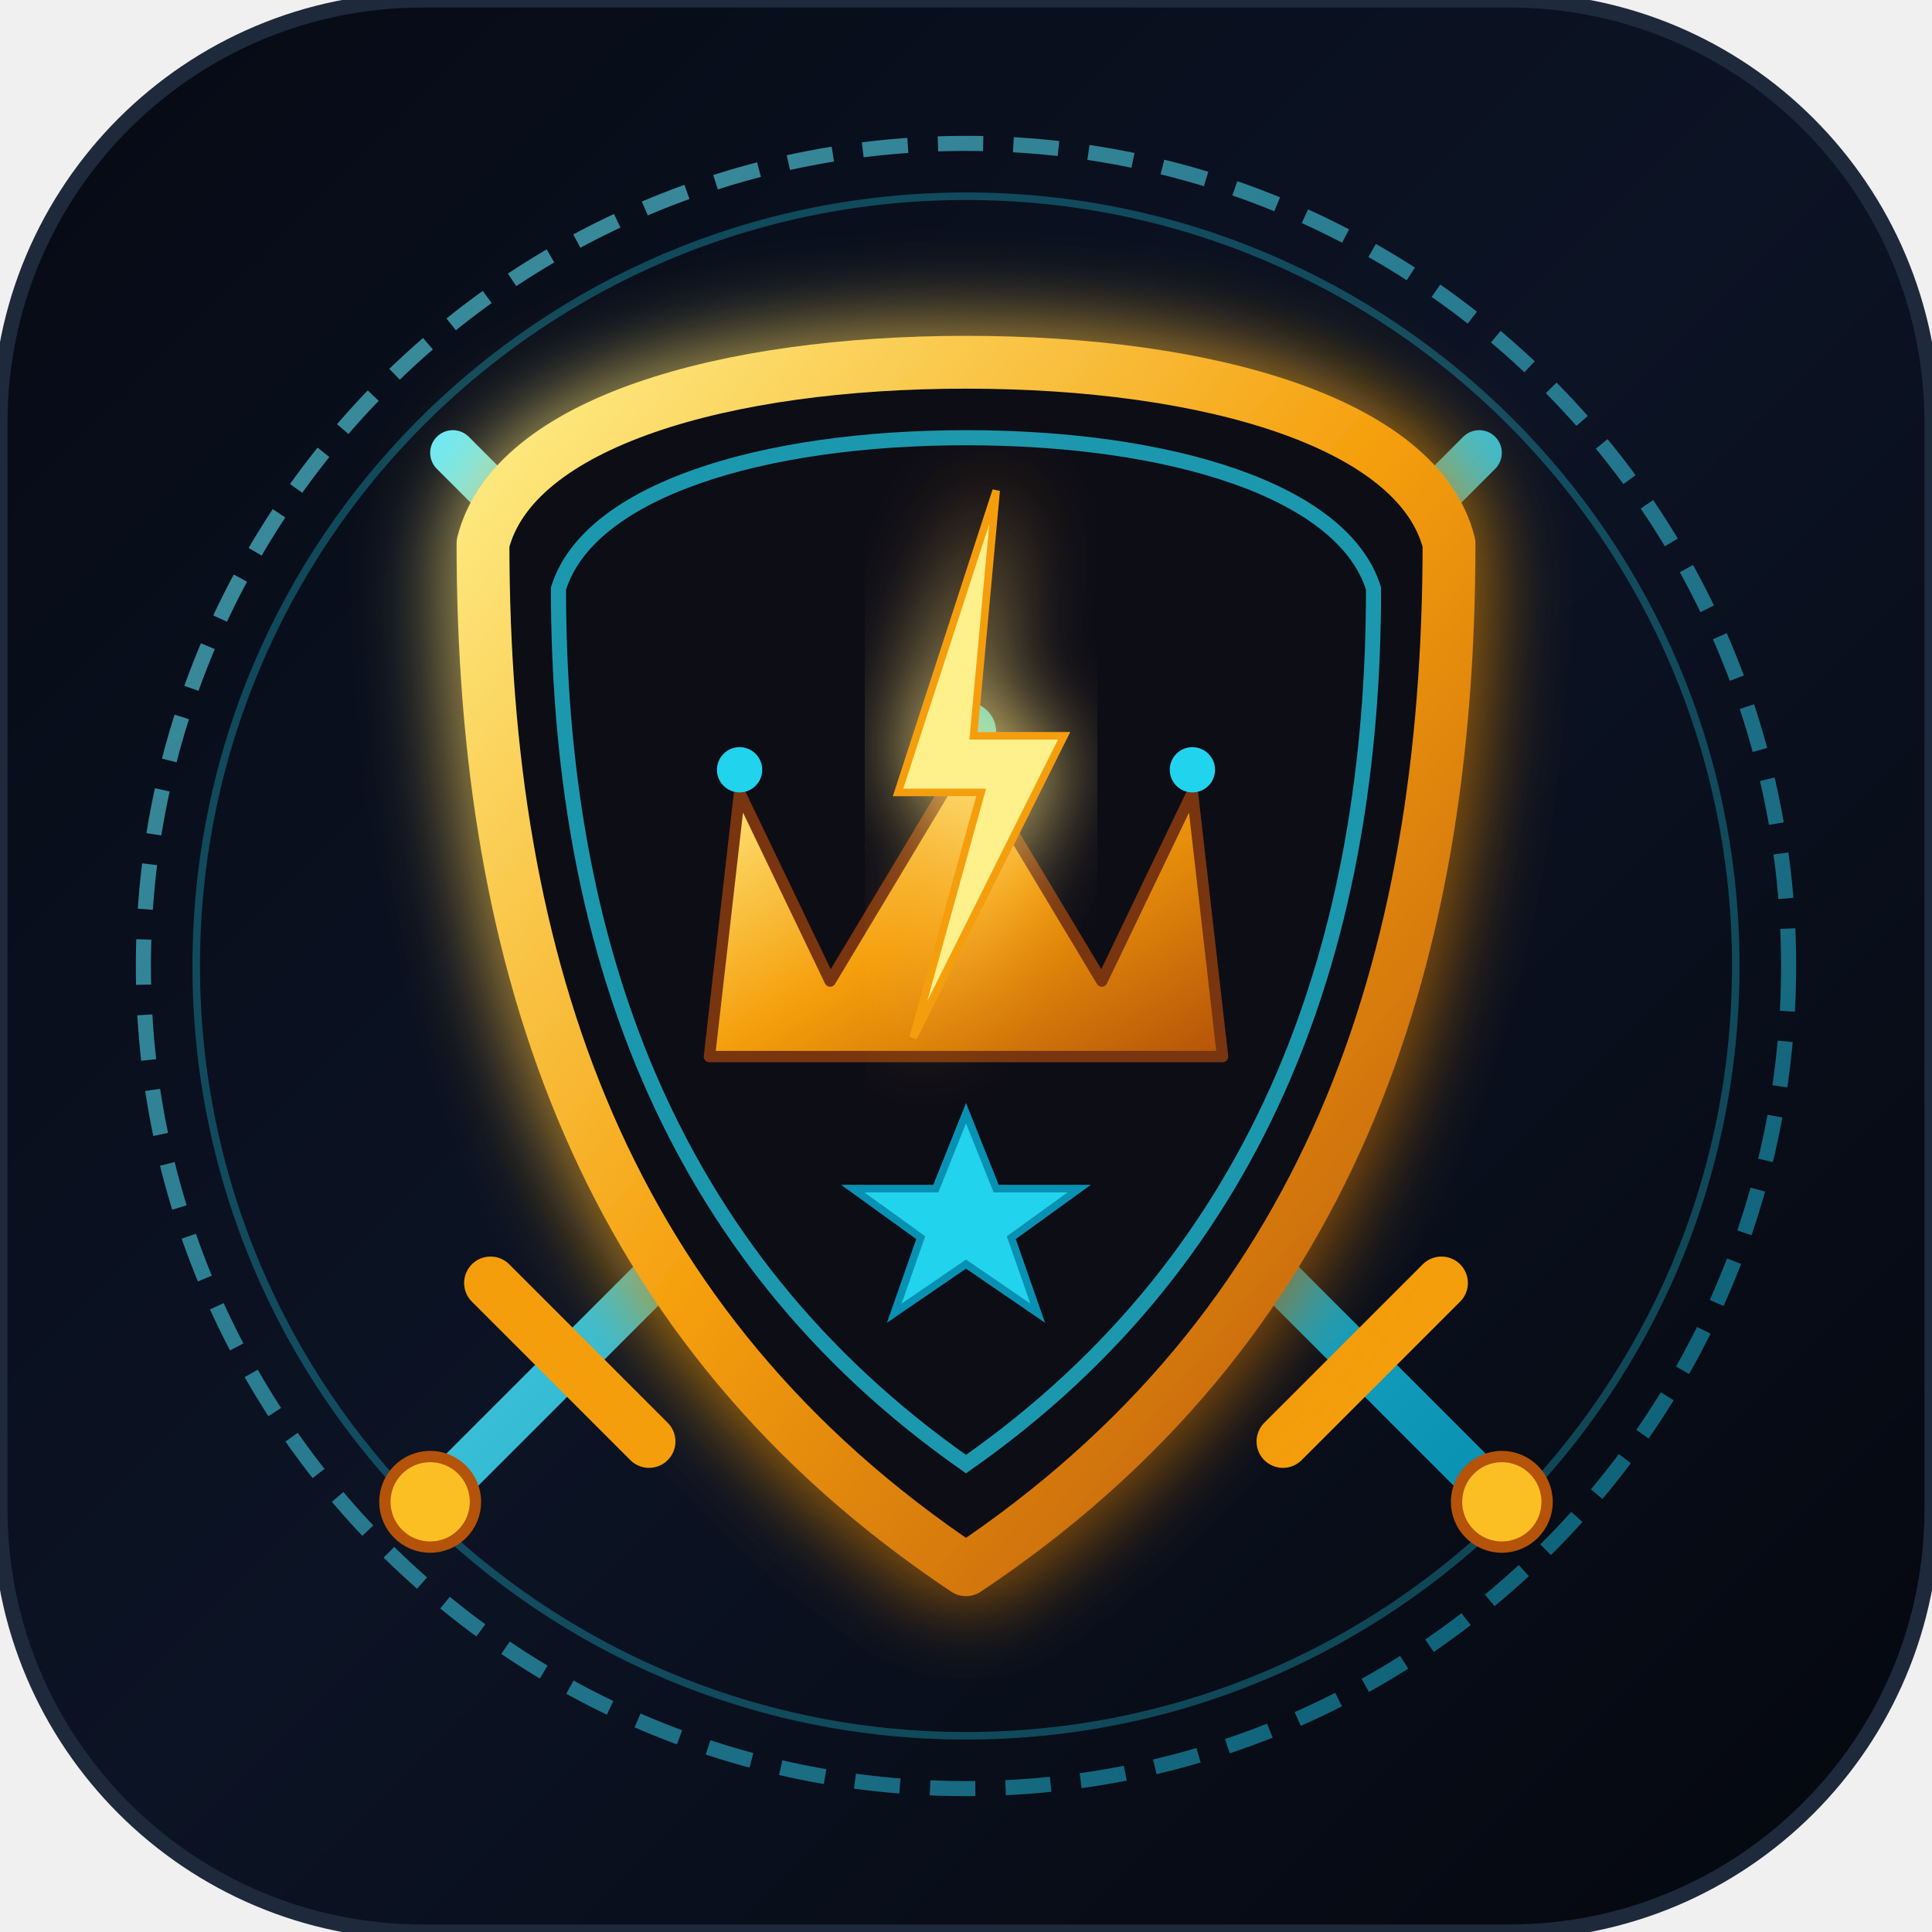
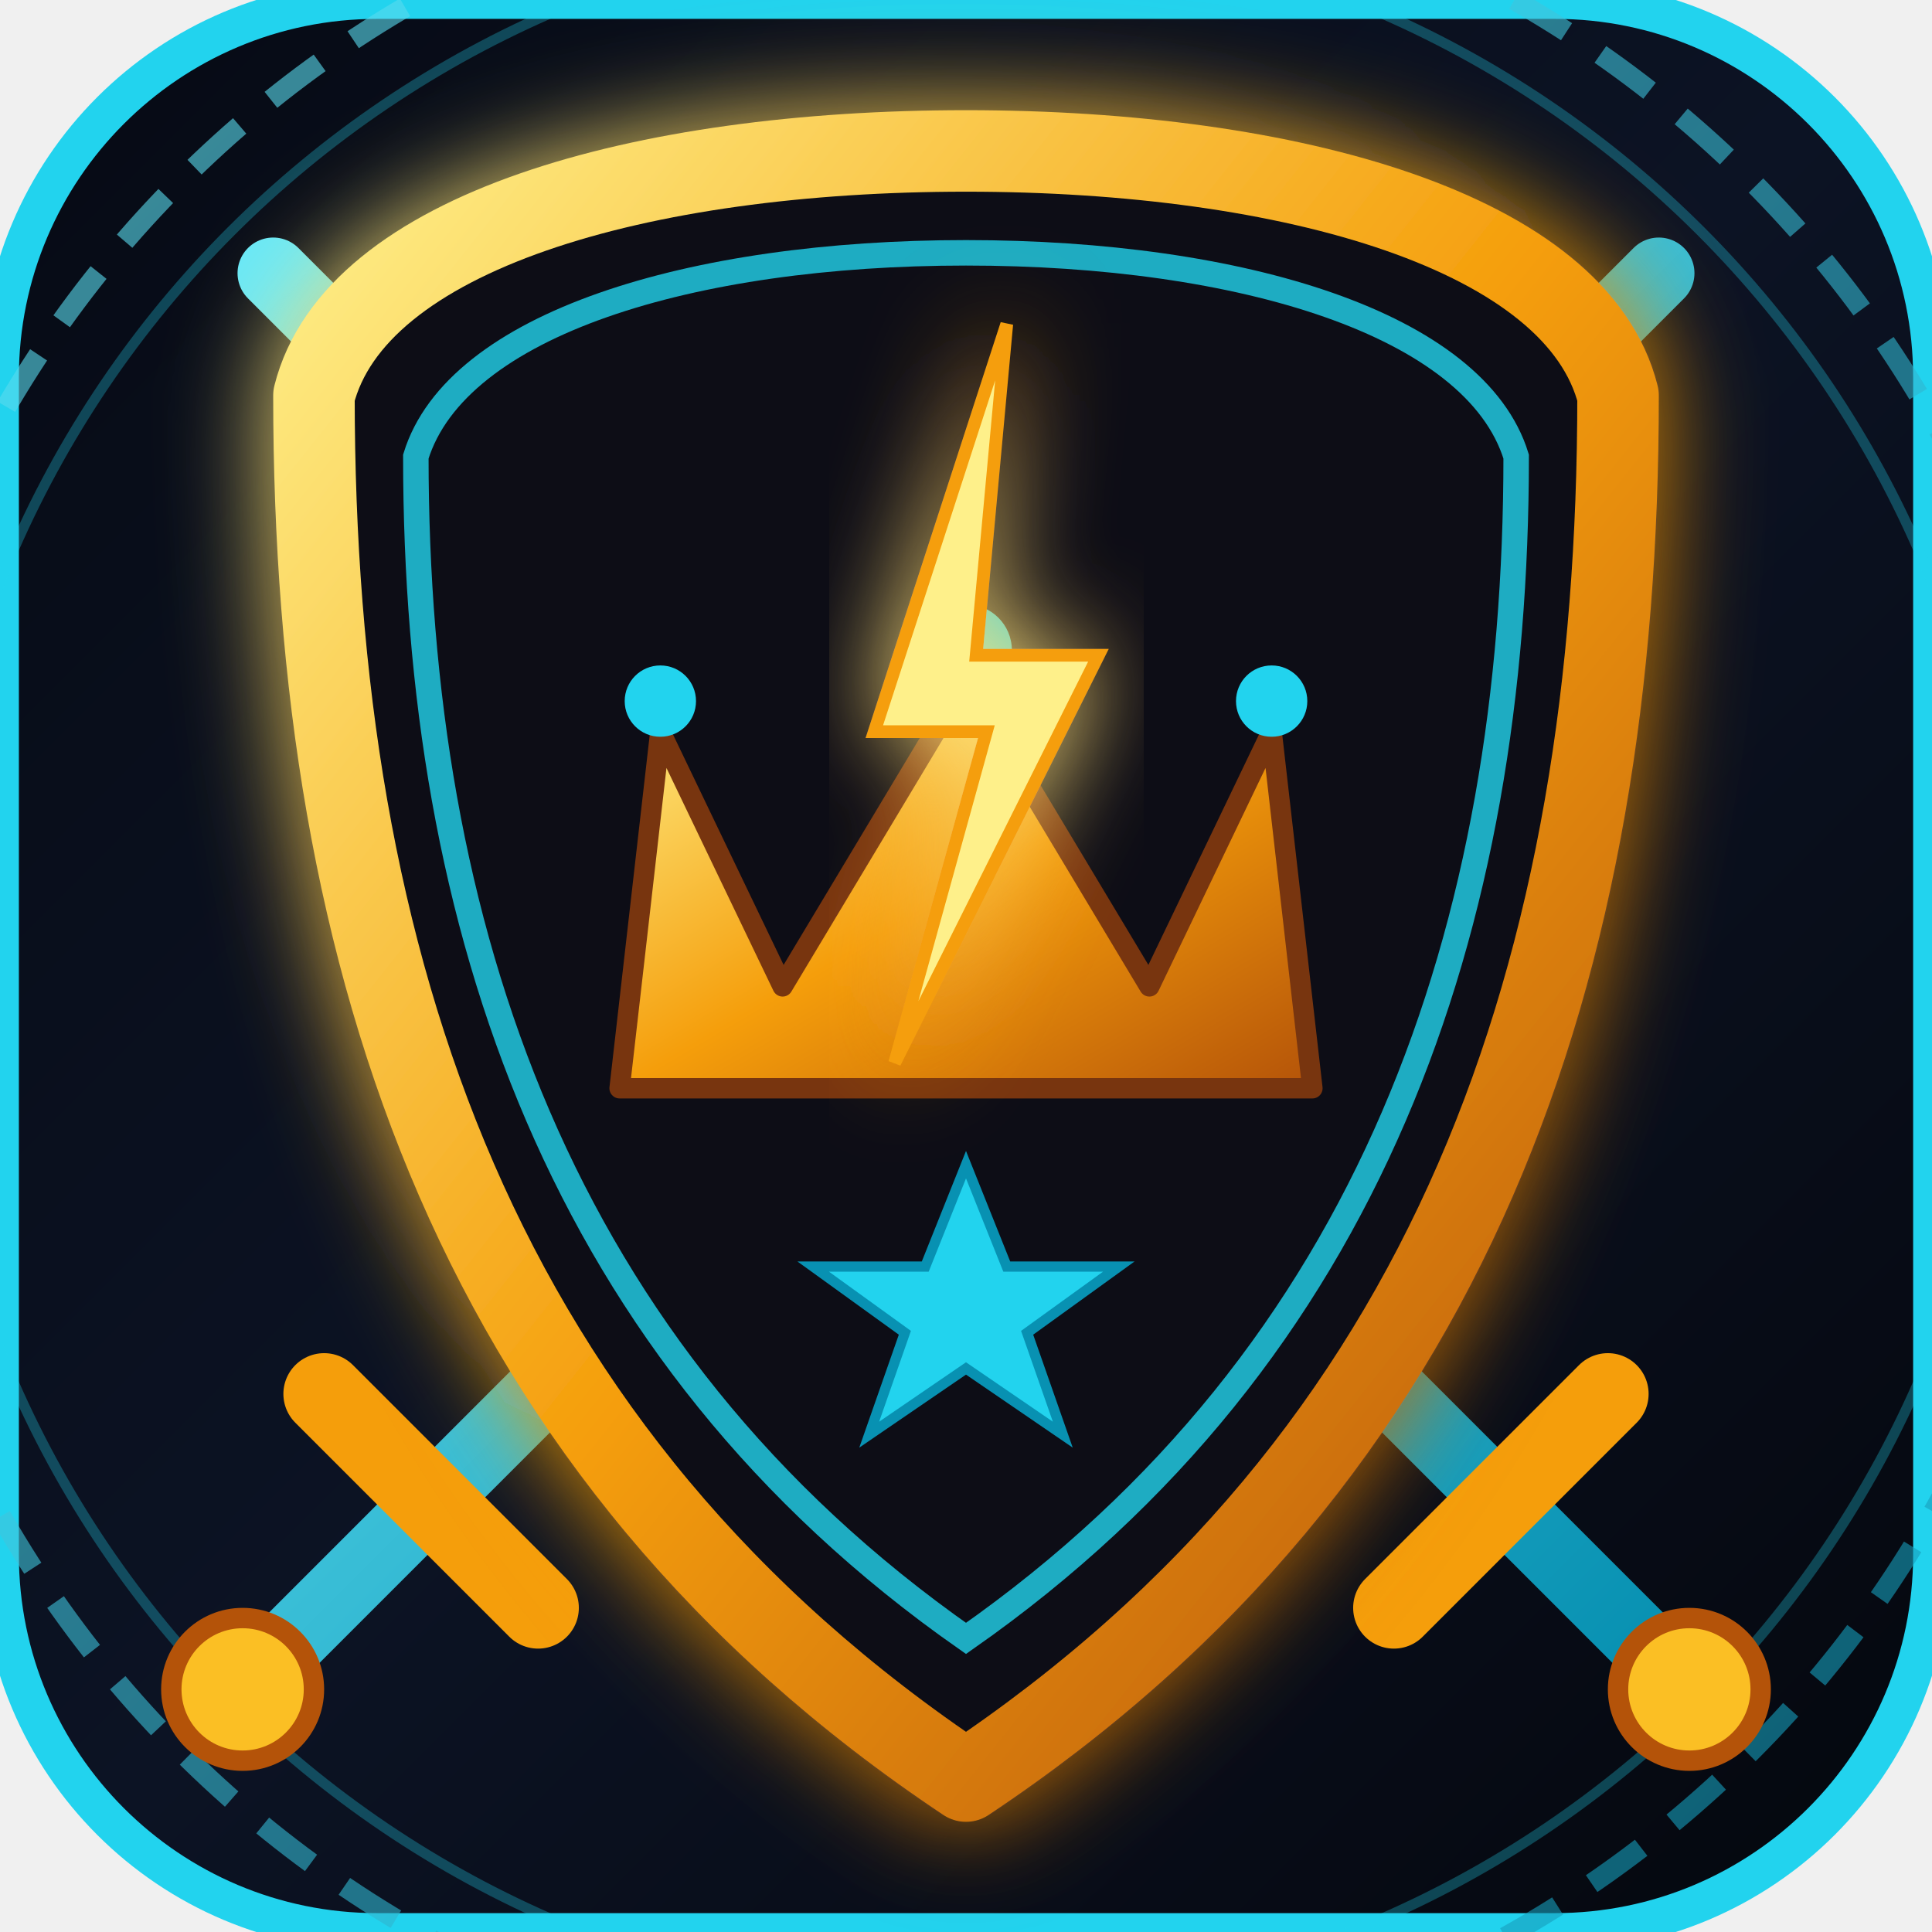
<svg xmlns="http://www.w3.org/2000/svg" viewBox="0 0 512 512" width="512" height="512">
  <defs>
    <linearGradient id="bgGrad" x1="0%" y1="0%" x2="100%" y2="100%">
      <stop offset="0%" style="stop-color:#060a14;stop-opacity:1" />
      <stop offset="50%" style="stop-color:#0c1324;stop-opacity:1" />
      <stop offset="100%" style="stop-color:#04070d;stop-opacity:1" />
    </linearGradient>
    <linearGradient id="goldGrad" x1="0%" y1="0%" x2="100%" y2="100%">
      <stop offset="0%" style="stop-color:#fef08a;stop-opacity:1" />
      <stop offset="50%" style="stop-color:#f59e0b;stop-opacity:1" />
      <stop offset="100%" style="stop-color:#b45309;stop-opacity:1" />
    </linearGradient>
    <linearGradient id="cyanGrad" x1="0%" y1="0%" x2="100%" y2="100%">
      <stop offset="0%" style="stop-color:#67e8f9;stop-opacity:1" />
      <stop offset="100%" style="stop-color:#0891b2;stop-opacity:1" />
    </linearGradient>
    <filter id="glow" x="-20%" y="-20%" width="140%" height="140%">
-       <feGaussianBlur stdDeviation="12" result="blur" />
+       <feGaussianBlur stdDeviation="10" result="blur" />
      <feComposite in="SourceGraphic" in2="blur" operator="over" />
    </filter>
  </defs>
-   <rect width="512" height="512" rx="112" fill="url(#bgGrad)" stroke="#1e293b" stroke-width="4" />
-   <circle cx="256" cy="256" r="218" fill="none" stroke="url(#cyanGrad)" stroke-width="4" stroke-dasharray="12 8" opacity="0.6" />
-   <circle cx="256" cy="256" r="204" fill="none" stroke="#22d3ee" stroke-width="2" opacity="0.3" />
-   <g stroke="url(#cyanGrad)" stroke-width="12" stroke-linecap="round">
-     <line x1="120" y1="392" x2="392" y2="120" />
-     <line x1="130" y1="340" x2="172" y2="382" stroke="#f59e0b" stroke-width="14" />
-     <circle cx="114" cy="398" r="12" fill="#fbbf24" stroke="#b45309" stroke-width="3" />
+   <rect width="512" height="512" rx="100" fill="url(#bgGrad)" stroke="#22d3ee" stroke-width="10" />
+   <g transform="translate(256, 256) scale(1.35) translate(-256, -256)">
+     <circle cx="256" cy="256" r="218" fill="none" stroke="url(#cyanGrad)" stroke-width="4" stroke-dasharray="12 8" opacity="0.6" />
+     <circle cx="256" cy="256" r="204" fill="none" stroke="#22d3ee" stroke-width="2" opacity="0.3" />
+     <g stroke="url(#cyanGrad)" stroke-width="14" stroke-linecap="round">
+       <line x1="120" y1="392" x2="392" y2="120" />
+       <line x1="130" y1="340" x2="172" y2="382" stroke="#f59e0b" stroke-width="16" />
+       <circle cx="114" cy="398" r="14" fill="#fbbf24" stroke="#b45309" stroke-width="4" />
+     </g>
+     <g stroke="url(#cyanGrad)" stroke-width="14" stroke-linecap="round">
+       <line x1="392" y1="392" x2="120" y2="120" />
+       <line x1="382" y1="340" x2="340" y2="382" stroke="#f59e0b" stroke-width="16" />
+       <circle cx="398" cy="398" r="14" fill="#fbbf24" stroke="#b45309" stroke-width="4" />
+     </g>
+     <path d="M256 96               C320 96, 376 112, 384 144               C384 256, 352 352, 256 416               C160 352, 128 256, 128 144               C136 112, 192 96, 256 96 Z" fill="#090d16" stroke="url(#goldGrad)" stroke-width="16" stroke-linejoin="round" filter="url(#glow)" />
+     <path d="M256 116               C310 116, 356 130, 364 156               C364 248, 336 332, 256 388               C176 332, 148 248, 148 156               C156 130, 202 116, 256 116 Z" fill="none" stroke="#22d3ee" stroke-width="5" opacity="0.8" />
+     <path d="M196 210 L220 260 L256 200 L292 260 L316 210 L324 280 L188 280 Z" fill="url(#goldGrad)" stroke="#78350f" stroke-width="4" stroke-linejoin="round" />
+     <circle cx="196" cy="204" r="7" fill="#22d3ee" />
+     <circle cx="256" cy="194" r="9" fill="#22d3ee" />
+     <circle cx="316" cy="204" r="7" fill="#22d3ee" />
+     <g fill="#ffffff">
+       <path d="M256 295 L264 315 L286 315 L268 328 L275 348 L256 335 L237 348 L244 328 L226 315 L248 315 Z" fill="#22d3ee" stroke="#0891b2" stroke-width="2" />
+     </g>
+     <path d="M264 130 L238 210 L260 210 L242 275 L282 195 L258 195 Z" fill="#fef08a" stroke="#f59e0b" stroke-width="2.5" filter="url(#glow)" />
  </g>
-   <g stroke="url(#cyanGrad)" stroke-width="12" stroke-linecap="round">
-     <line x1="392" y1="392" x2="120" y2="120" />
-     <line x1="382" y1="340" x2="340" y2="382" stroke="#f59e0b" stroke-width="14" />
-     <circle cx="398" cy="398" r="12" fill="#fbbf24" stroke="#b45309" stroke-width="3" />
-   </g>
-   <path d="M256 96             C320 96, 376 112, 384 144             C384 256, 352 352, 256 416             C160 352, 128 256, 128 144             C136 112, 192 96, 256 96 Z" fill="#090d16" stroke="url(#goldGrad)" stroke-width="14" stroke-linejoin="round" filter="url(#glow)" />
-   <path d="M256 116             C310 116, 356 130, 364 156             C364 248, 336 332, 256 388             C176 332, 148 248, 148 156             C156 130, 202 116, 256 116 Z" fill="none" stroke="#22d3ee" stroke-width="4" opacity="0.7" />
-   <path d="M196 210 L220 260 L256 200 L292 260 L316 210 L324 280 L188 280 Z" fill="url(#goldGrad)" stroke="#78350f" stroke-width="3" stroke-linejoin="round" />
-   <circle cx="196" cy="204" r="6" fill="#22d3ee" />
-   <circle cx="256" cy="194" r="8" fill="#22d3ee" />
-   <circle cx="316" cy="204" r="6" fill="#22d3ee" />
-   <g fill="#ffffff">
-     <path d="M256 295 L264 315 L286 315 L268 328 L275 348 L256 335 L237 348 L244 328 L226 315 L248 315 Z" fill="#22d3ee" stroke="#0891b2" stroke-width="2" />
-   </g>
-   <path d="M264 130 L238 210 L260 210 L242 275 L282 195 L258 195 Z" fill="#fef08a" stroke="#f59e0b" stroke-width="2" filter="url(#glow)" />
</svg>
